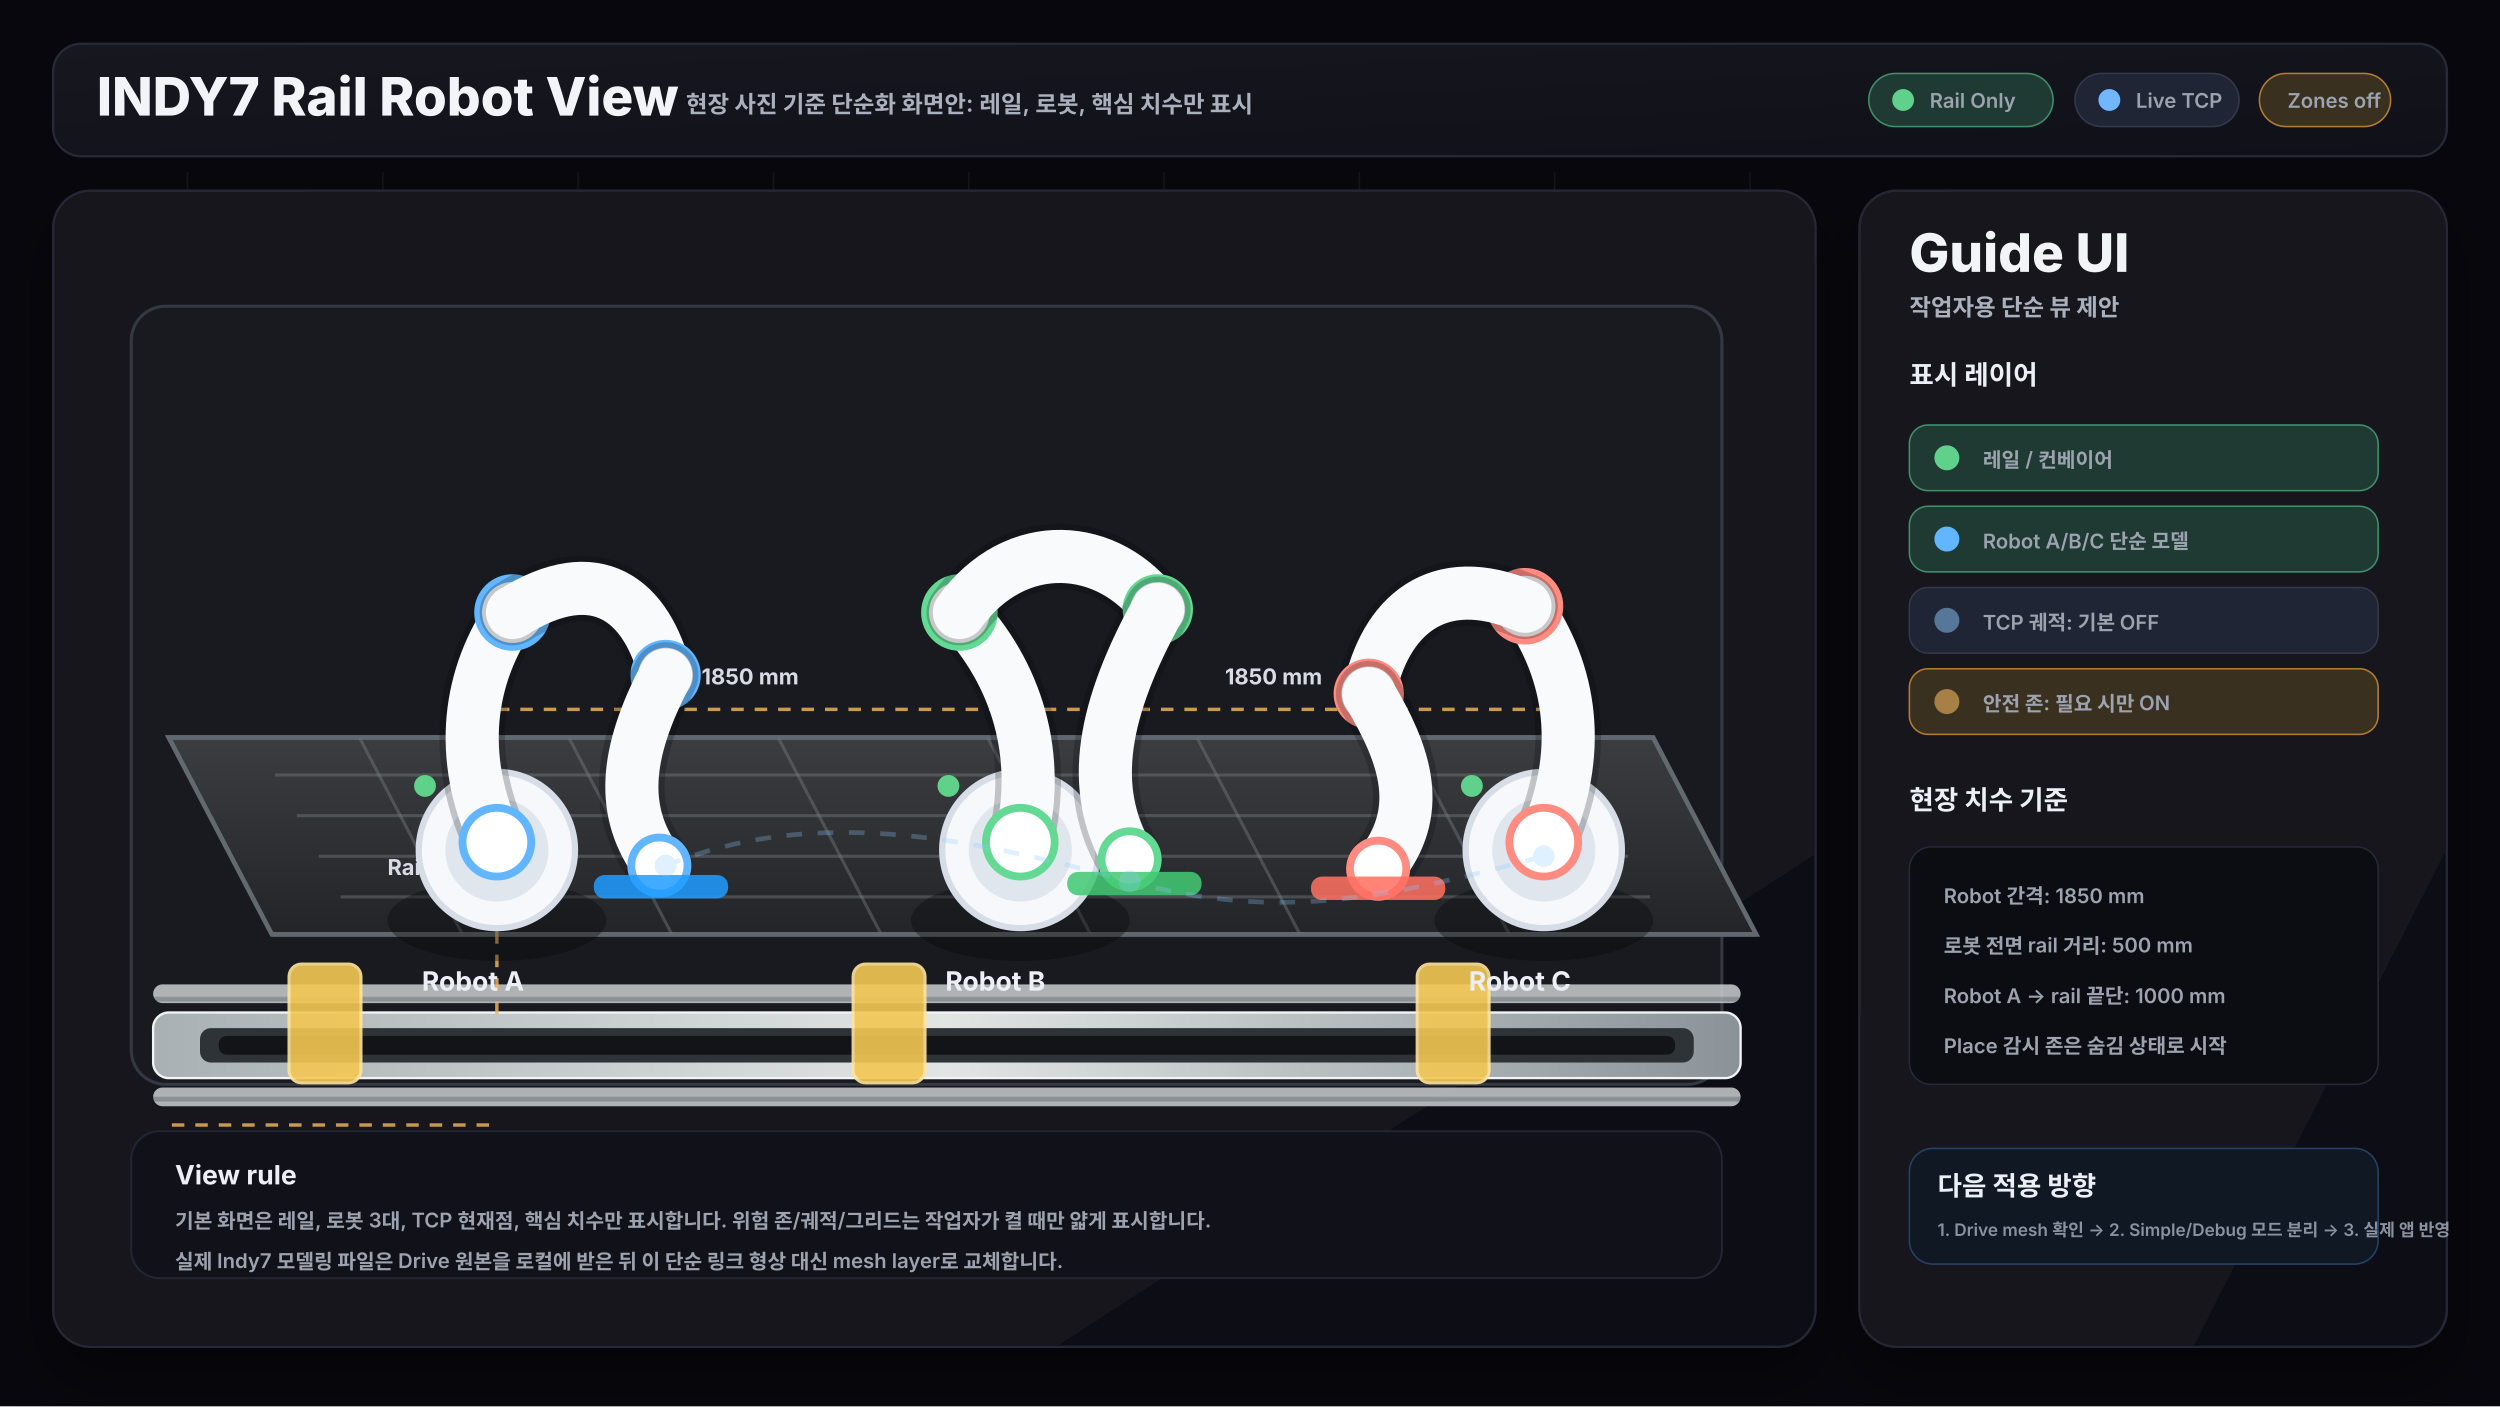
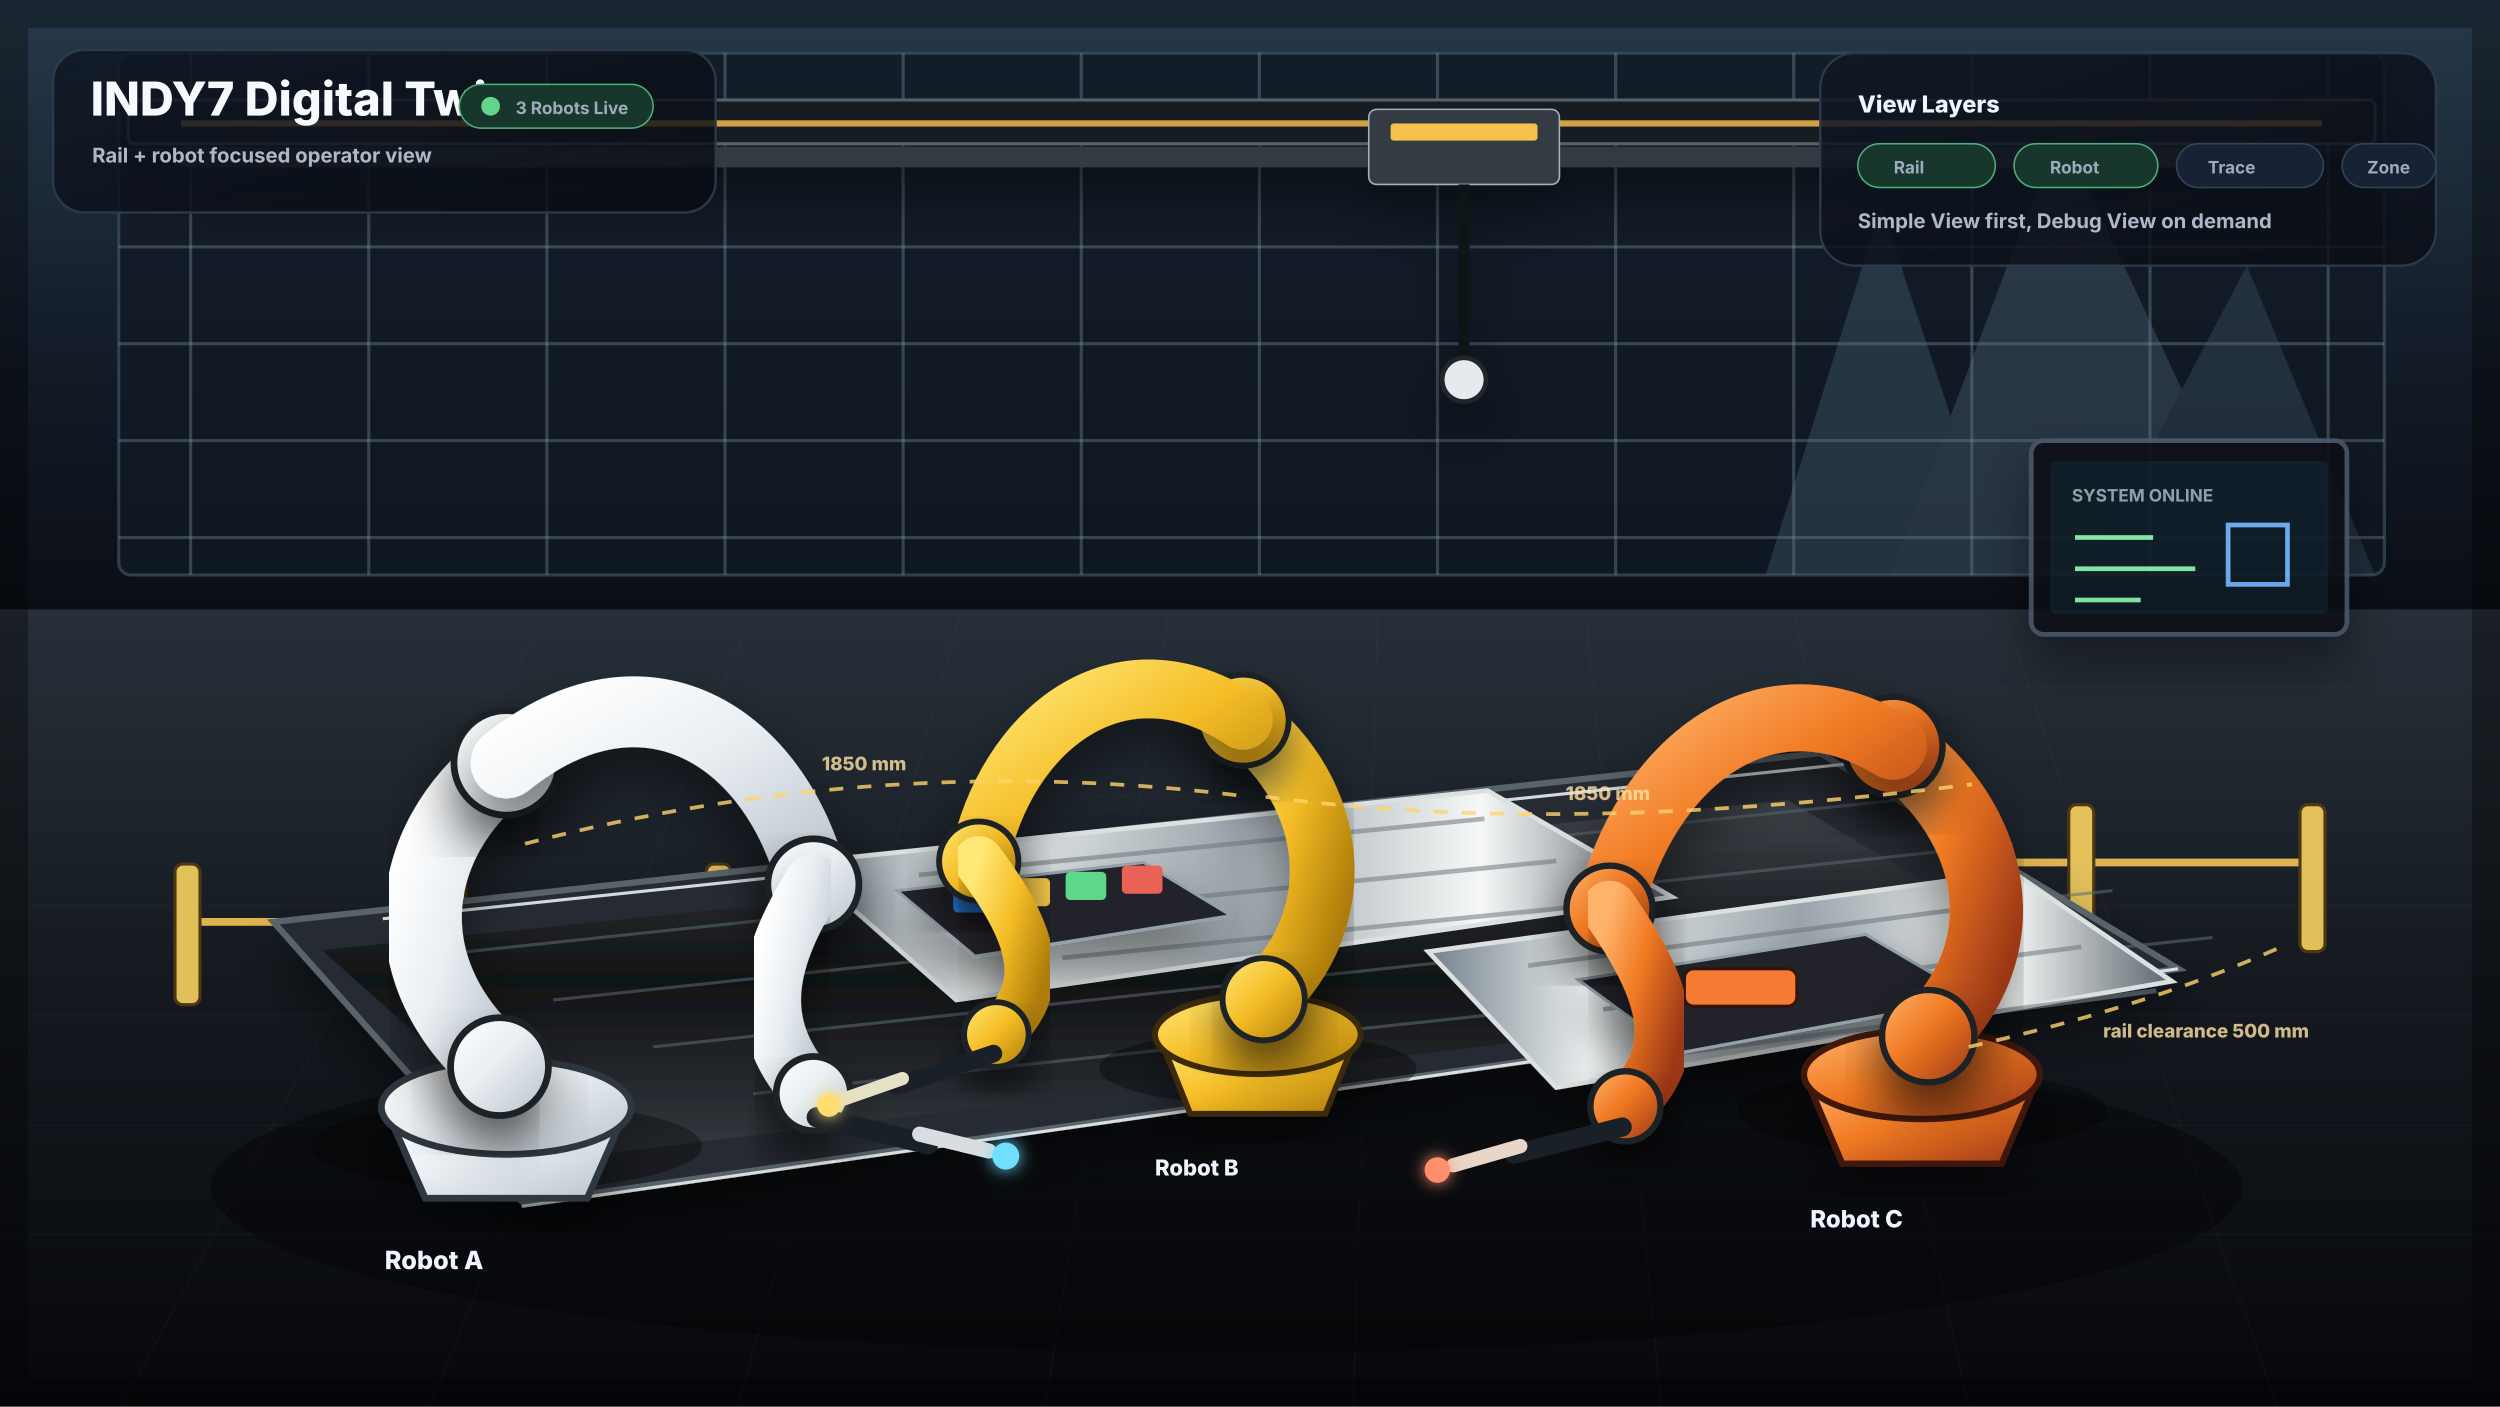
<svg xmlns="http://www.w3.org/2000/svg" width="1600" height="900" viewBox="0 0 1600 900" role="img" aria-labelledby="title desc">
  <defs>
-     <linearGradient id="panel" x1="0" y1="0" x2="1" y2="1">
-       <stop offset="0" stop-color="#17171f" />
-       <stop offset="1" stop-color="#101018" />
-     </linearGradient>
-     <linearGradient id="deck" x1="0" y1="0" x2="0" y2="1">
-       <stop offset="0" stop-color="#3b3d40" />
-       <stop offset="1" stop-color="#222427" />
-     </linearGradient>
-     <linearGradient id="rail" x1="0" y1="0" x2="1" y2="0">
-       <stop offset="0" stop-color="#a9b0b3" />
-       <stop offset="0.5" stop-color="#e1e5e4" />
-       <stop offset="1" stop-color="#8a9298" />
-     </linearGradient>
-     <filter id="softShadow" x="-20%" y="-20%" width="140%" height="140%">
-       <feDropShadow dx="0" dy="18" stdDeviation="18" flood-color="#000000" flood-opacity="0.35" />
+     <linearGradient id="sky" x1="0" y1="0" x2="0" y2="1">
+       <stop offset="0" stop-color="#26394a" />
+       <stop offset="0.56" stop-color="#121a26" />
+       <stop offset="1" stop-color="#090b11" />
+     </linearGradient>
+     <linearGradient id="floor" x1="0" y1="0" x2="0" y2="1">
+       <stop offset="0" stop-color="#273039" />
+       <stop offset="0.45" stop-color="#151a20" />
+       <stop offset="1" stop-color="#07080c" />
+     </linearGradient>
+     <linearGradient id="metal" x1="0" y1="0" x2="1" y2="0">
+       <stop offset="0" stop-color="#73808a" />
+       <stop offset="0.22" stop-color="#eef2f2" />
+       <stop offset="0.5" stop-color="#9aa4aa" />
+       <stop offset="0.78" stop-color="#f6f8f7" />
+       <stop offset="1" stop-color="#5b666e" />
+     </linearGradient>
+     <linearGradient id="belt" x1="0" y1="0" x2="0" y2="1">
+       <stop offset="0" stop-color="#3c4248" />
+       <stop offset="0.5" stop-color="#101214" />
+       <stop offset="1" stop-color="#343a40" />
+     </linearGradient>
+     <linearGradient id="whiteRobot" x1="0" y1="0" x2="1" y2="1">
+       <stop offset="0" stop-color="#ffffff" />
+       <stop offset="0.45" stop-color="#e9eef2" />
+       <stop offset="1" stop-color="#b9c3cc" />
+     </linearGradient>
+     <linearGradient id="orangeRobot" x1="0" y1="0" x2="1" y2="1">
+       <stop offset="0" stop-color="#ffb36a" />
+       <stop offset="0.45" stop-color="#f07922" />
+       <stop offset="1" stop-color="#9b3717" />
+     </linearGradient>
+     <linearGradient id="yellowRobot" x1="0" y1="0" x2="1" y2="1">
+       <stop offset="0" stop-color="#ffe877" />
+       <stop offset="0.48" stop-color="#f5bd26" />
+       <stop offset="1" stop-color="#ad7b08" />
+     </linearGradient>
+     <linearGradient id="hud" x1="0" y1="0" x2="1" y2="1">
+       <stop offset="0" stop-color="#101724" stop-opacity="0.88" />
+       <stop offset="1" stop-color="#080b12" stop-opacity="0.78" />
+     </linearGradient>
+     <filter id="shadow" x="-40%" y="-40%" width="180%" height="180%">
+       <feDropShadow dx="0" dy="18" stdDeviation="16" flood-color="#000000" flood-opacity="0.45" />
    </filter>
-     <pattern id="slotPattern" width="42" height="16" patternUnits="userSpaceOnUse">
-       <rect width="42" height="16" fill="#c9cecf" />
-       <rect y="6" width="42" height="3" fill="#7c858a" opacity="0.55" />
-     </pattern>
+     <filter id="glow" x="-80%" y="-80%" width="260%" height="260%">
+       <feGaussianBlur stdDeviation="5" result="blur" />
+       <feMerge>
+         <feMergeNode in="blur" />
+         <feMergeNode in="SourceGraphic" />
+       </feMerge>
+     </filter>
    <style>
-       .bg { fill: #07070d; }
-       .panel { fill: url(#panel); stroke: #282836; stroke-width: 1.5; }
-       .panel-soft { fill: #11111a; stroke: #252535; stroke-width: 1.2; }
-       .headline { font: 800 34px Inter, Pretendard, Arial, sans-serif; fill: #f3f4f7; letter-spacing: 0; }
-       .sub { font: 600 15px Inter, Pretendard, Arial, sans-serif; fill: #aab0bd; letter-spacing: 0; }
-       .label { font: 700 17px Inter, Pretendard, Arial, sans-serif; fill: #eceff5; letter-spacing: 0; }
-       .small { font: 600 13px Inter, Pretendard, Arial, sans-serif; fill: #9ca3af; letter-spacing: 0; }
-       .tiny { font: 600 11px Inter, Pretendard, Arial, sans-serif; fill: #8a91a0; letter-spacing: 0; }
-       .dim { font: 700 14px Inter, Pretendard, Arial, sans-serif; fill: #d7dbe3; letter-spacing: 0; }
-       .robot-shell { fill: #f8fafc; stroke: #e3e8ef; stroke-width: 3; }
-       .robot-link { fill: none; stroke: #f8fafc; stroke-width: 34; stroke-linecap: round; stroke-linejoin: round; }
-       .robot-link-shadow { fill: none; stroke: #06060a; stroke-width: 42; stroke-linecap: round; stroke-linejoin: round; opacity: 0.22; }
-       .joint { fill: #ffffff; stroke-width: 5; }
-       .table-edge { stroke: #60676d; stroke-width: 3; opacity: 0.62; }
-       .deck-slot { stroke: #777f84; stroke-width: 2; opacity: 0.42; }
-       .dim-line { stroke: #f1b45d; stroke-width: 2.2; stroke-dasharray: 8 7; fill: none; opacity: 0.82; }
-       .dim-post { stroke: #f1b45d; stroke-width: 2; opacity: 0.7; }
-       .chip { fill: #202535; stroke: #33394c; stroke-width: 1; }
-       .chip-on { fill: #1f3a33; stroke: #3f8f6b; stroke-width: 1; }
-       .chip-warn { fill: #3a3020; stroke: #b37c33; stroke-width: 1; }
+       .title { font: 800 30px Inter, Pretendard, Arial, sans-serif; fill: #f7fafc; letter-spacing: 0; }
+       .sub { font: 650 13px Inter, Pretendard, Arial, sans-serif; fill: #aeb8c6; letter-spacing: 0; }
+       .label { font: 800 15px Inter, Pretendard, Arial, sans-serif; fill: #eef5ff; letter-spacing: 0; }
+       .tiny { font: 700 11px Inter, Pretendard, Arial, sans-serif; fill: #9dabbd; letter-spacing: 0; }
+       .metric { font: 800 12px Inter, Pretendard, Arial, sans-serif; fill: #ffe2a3; letter-spacing: 0; }
+       .grid-line { stroke: #6f7f8d; stroke-width: 1; opacity: 0.16; }
+       .window-line { stroke: #9eb7c9; stroke-width: 2; opacity: 0.34; }
+       .guard { stroke: #f5c453; stroke-width: 5; stroke-linecap: round; }
+       .guard-post { fill: #f7d25f; stroke: #543a0f; stroke-width: 2; }
+       .robot-link { fill: none; stroke-linecap: round; stroke-linejoin: round; filter: url(#shadow); }
+       .joint { stroke: #1b2027; stroke-width: 4; filter: url(#shadow); }
+       .cable { fill: none; stroke: #101319; stroke-width: 9; stroke-linecap: round; opacity: 0.92; }
+       .rail-edge { stroke: #e7ecec; stroke-width: 2; opacity: 0.9; }
+       .slot { stroke: #5d6770; stroke-width: 2; opacity: 0.56; }
+       .hud-panel { fill: url(#hud); stroke: #2c3948; stroke-width: 1.5; }
+       .pill { fill: #172235; stroke: #33445a; stroke-width: 1; }
+       .pill-on { fill: #17372d; stroke: #4cad77; stroke-width: 1; }
    </style>
  </defs>
-   <rect class="bg" width="1600" height="900" />
-   <g opacity="0.18">
-     <path d="M80 130 H1135 M80 210 H1135 M80 290 H1135 M80 370 H1135 M80 450 H1135 M80 530 H1135 M80 610 H1135 M80 690 H1135 M80 770 H1135" stroke="#4b5563" />
-     <path d="M120 110 V800 M245 110 V800 M370 110 V800 M495 110 V800 M620 110 V800 M745 110 V800 M870 110 V800 M995 110 V800 M1120 110 V800" stroke="#4b5563" />
-   </g>
-   <rect x="34" y="28" width="1532" height="72" rx="18" class="panel" />
-   <text x="62" y="74" class="headline">INDY7 Rail Robot View</text>
-   <text x="439" y="72" class="sub">현장 사진 기준 단순화 화면안: 레일, 로봇, 핵심 치수만 표시</text>
-   <g transform="translate(1196 47)">
-     <rect width="118" height="34" rx="17" class="chip-on" />
-     <circle cx="22" cy="17" r="7" fill="#5fd18a" />
-     <text x="39" y="22" class="small" fill="#dff7e8">Rail Only</text>
-   </g>
-   <g transform="translate(1328 47)">
-     <rect width="105" height="34" rx="17" class="chip" />
-     <circle cx="22" cy="17" r="7" fill="#71b7ff" />
-     <text x="39" y="22" class="small">Live TCP</text>
-   </g>
-   <g transform="translate(1446 47)">
-     <rect width="84" height="34" rx="17" class="chip-warn" />
-     <text x="18" y="22" class="small" fill="#ffdca8">Zones off</text>
-   </g>
-   <rect x="34" y="122" width="1128" height="740" rx="24" class="panel" filter="url(#softShadow)" />
-   <rect x="84" y="196" width="1018" height="498" rx="22" fill="#181a1f" stroke="#343842" stroke-width="2" />
-   <g transform="translate(108 472)">
-     <path d="M0 0 H950 L1016 126 H66 Z" fill="url(#deck)" stroke="#626a70" stroke-width="3" />
-     <path d="M68 24 H906 M82 50 H920 M96 76 H934 M110 102 H948" class="deck-slot" />
-     <path d="M122 0 L188 126 M256 0 L322 126 M390 0 L456 126 M524 0 L590 126 M658 0 L724 126 M792 0 L858 126" class="deck-slot" />
-     <path d="M0 0 H950" class="table-edge" />
-     <path d="M66 126 H1016" class="table-edge" />
-   </g>
-   <g transform="translate(98 648)">
-     <rect x="0" y="0" width="1016" height="42" rx="10" fill="url(#rail)" stroke="#f0f4f4" stroke-width="1.5" />
-     <rect x="30" y="10" width="956" height="22" rx="7" fill="#2e3337" />
-     <rect x="42" y="15" width="932" height="12" rx="5" fill="#121417" />
-     <rect x="0" y="-18" width="1016" height="12" rx="6" fill="url(#slotPattern)" opacity="0.85" />
-     <rect x="0" y="48" width="1016" height="12" rx="6" fill="url(#slotPattern)" opacity="0.85" />
-     <text x="430" y="91" class="dim">Front rail / conveyor guide</text>
-   </g>
+   <rect width="1600" height="900" fill="#06080d" />
+   <rect x="0" y="0" width="1600" height="430" fill="url(#sky)" />
+   <g opacity="0.82">
+     <rect x="76" y="34" width="1450" height="334" rx="8" fill="#101923" stroke="#34495c" stroke-width="2" />
+     <g>
+       <path class="window-line" d="M122 34 V368 M236 34 V368 M350 34 V368 M464 34 V368 M578 34 V368 M692 34 V368 M806 34 V368 M920 34 V368 M1034 34 V368 M1148 34 V368 M1262 34 V368 M1376 34 V368 M1490 34 V368" />
+       <path class="window-line" d="M76 96 H1526 M76 158 H1526 M76 220 H1526 M76 282 H1526 M76 344 H1526" />
+     </g>
+     <g opacity="0.28">
+       <path d="M1130 368 L1204 132 L1282 368 Z" fill="#6b8eaa" />
+       <path d="M1210 368 L1318 82 L1452 368 Z" fill="#7898b1" />
+       <path d="M1334 368 L1438 170 L1520 368 Z" fill="#5c7892" />
+     </g>
+   </g>
+   <g filter="url(#shadow)">
+     <rect x="82" y="64" width="1438" height="28" rx="4" fill="#171b20" stroke="#56606a" stroke-width="2" />
+     <rect x="114" y="94" width="1368" height="13" rx="3" fill="#323a42" />
+     <path d="M116 79 H1486" stroke="#f2b94b" stroke-width="4" opacity="0.85" />
+     <g transform="translate(876 70)">
+       <rect x="0" y="0" width="122" height="48" rx="5" fill="#343b43" stroke="#a8b0b7" />
+       <rect x="14" y="9" width="94" height="11" rx="2" fill="#f4c14d" />
+       <path d="M61 48 V164" stroke="#101318" stroke-width="7" />
+       <circle cx="61" cy="173" r="14" fill="#e7eaed" stroke="#20252b" stroke-width="3" />
+     </g>
+   </g>
+   <path d="M0 390 H1600 V900 H0 Z" fill="url(#floor)" />
+   <g opacity="0.32">
+     <path class="grid-line" d="M-40 790 H1640 M-30 720 H1630 M-20 650 H1620 M-10 580 H1610 M0 510 H1600 M0 440 H1600" />
+     <path class="grid-line" d="M78 900 L350 392 M275 900 L482 392 M472 900 L615 392 M669 900 L748 392 M866 900 L882 392 M1063 900 L1015 392 M1260 900 L1148 392 M1457 900 L1282 392" />
+   </g>
+   <ellipse cx="785" cy="760" rx="650" ry="106" fill="#000000" opacity="0.35" />
  <g opacity="0.9">
-     <rect x="185" y="617" width="46" height="76" rx="8" fill="#f3c653" stroke="#ffe39b" stroke-width="2" />
-     <rect x="546" y="617" width="46" height="76" rx="8" fill="#f3c653" stroke="#ffe39b" stroke-width="2" />
-     <rect x="907" y="617" width="46" height="76" rx="8" fill="#f3c653" stroke="#ffe39b" stroke-width="2" />
-   </g>
-   <g>
-     <path d="M318 435 V585" class="dim-post" />
-     <path d="M653 435 V585" class="dim-post" />
-     <path d="M988 435 V585" class="dim-post" />
-     <path d="M318 454 H653" class="dim-line" />
-     <path d="M653 454 H988" class="dim-line" />
-     <text x="449" y="438" class="dim">1850 mm</text>
-     <text x="784" y="438" class="dim">1850 mm</text>
-     <path d="M318 566 H318 M318 566 V650" class="dim-line" />
-     <text x="248" y="560" class="dim">Rail gap 500 mm</text>
-     <path d="M110 720 H318" class="dim-line" />
-     <text x="142" y="746" class="dim">A rail end 1000 mm</text>
-   </g>
-   <g transform="translate(318 424)">
-     <ellipse cx="0" cy="165" rx="70" ry="26" fill="#050508" opacity="0.35" />
-     <circle cx="0" cy="120" r="50" fill="#f6f8fb" stroke="#d6dde7" stroke-width="4" />
-     <circle cx="0" cy="120" r="33" fill="#dfe6ed" />
-     <path d="M0 115 C-26 60 -18 8 10 -32" class="robot-link-shadow" />
-     <path d="M0 115 C-26 60 -18 8 10 -32" class="robot-link" />
-     <circle cx="0" cy="115" r="22" class="joint" stroke="#61b6ff" />
-     <circle cx="10" cy="-32" r="22" class="joint" stroke="#61b6ff" />
-     <path d="M10 -32 C64 -66 96 -40 108 8" class="robot-link-shadow" />
-     <path d="M10 -32 C64 -66 96 -40 108 8" class="robot-link" />
-     <circle cx="108" cy="8" r="20" class="joint" stroke="#61b6ff" />
-     <path d="M108 8 C82 58 78 96 104 130" class="robot-link-shadow" />
-     <path d="M108 8 C82 58 78 96 104 130" class="robot-link" />
-     <circle cx="104" cy="130" r="18" class="joint" stroke="#61b6ff" />
-     <rect x="62" y="136" width="86" height="15" rx="7" fill="#1e9cff" opacity="0.85" />
-     <text x="-48" y="210" class="label">Robot A</text>
-     <circle cx="-46" cy="79" r="7" fill="#5fd18a" />
-   </g>
-   <g transform="translate(653 424)">
-     <ellipse cx="0" cy="165" rx="70" ry="26" fill="#050508" opacity="0.35" />
-     <circle cx="0" cy="120" r="50" fill="#f6f8fb" stroke="#d6dde7" stroke-width="4" />
-     <circle cx="0" cy="120" r="33" fill="#dfe6ed" />
-     <path d="M0 115 C14 60 -2 7 -39 -32" class="robot-link-shadow" />
-     <path d="M0 115 C14 60 -2 7 -39 -32" class="robot-link" />
-     <circle cx="0" cy="115" r="22" class="joint" stroke="#63d993" />
-     <circle cx="-39" cy="-32" r="22" class="joint" stroke="#63d993" />
-     <path d="M-39 -32 C-3 -82 57 -77 88 -34" class="robot-link-shadow" />
-     <path d="M-39 -32 C-3 -82 57 -77 88 -34" class="robot-link" />
-     <circle cx="88" cy="-34" r="20" class="joint" stroke="#63d993" />
-     <path d="M88 -34 C54 28 42 80 70 126" class="robot-link-shadow" />
-     <path d="M88 -34 C54 28 42 80 70 126" class="robot-link" />
-     <circle cx="70" cy="126" r="18" class="joint" stroke="#63d993" />
-     <rect x="30" y="134" width="86" height="15" rx="7" fill="#42c873" opacity="0.86" />
-     <text x="-48" y="210" class="label">Robot B</text>
-     <circle cx="-46" cy="79" r="7" fill="#5fd18a" />
-   </g>
-   <g transform="translate(988 424)">
-     <ellipse cx="0" cy="165" rx="70" ry="26" fill="#050508" opacity="0.35" />
-     <circle cx="0" cy="120" r="50" fill="#f6f8fb" stroke="#d6dde7" stroke-width="4" />
-     <circle cx="0" cy="120" r="33" fill="#dfe6ed" />
-     <path d="M0 115 C26 58 18 6 -12 -36" class="robot-link-shadow" />
-     <path d="M0 115 C26 58 18 6 -12 -36" class="robot-link" />
-     <circle cx="0" cy="115" r="22" class="joint" stroke="#ff8b81" />
-     <circle cx="-12" cy="-36" r="22" class="joint" stroke="#ff8b81" />
-     <path d="M-12 -36 C-68 -60 -102 -30 -112 20" class="robot-link-shadow" />
-     <path d="M-12 -36 C-68 -60 -102 -30 -112 20" class="robot-link" />
-     <circle cx="-112" cy="20" r="20" class="joint" stroke="#ff8b81" />
-     <path d="M-112 20 C-88 60 -76 96 -106 132" class="robot-link-shadow" />
-     <path d="M-112 20 C-88 60 -76 96 -106 132" class="robot-link" />
-     <circle cx="-106" cy="132" r="18" class="joint" stroke="#ff8b81" />
-     <rect x="-149" y="137" width="86" height="15" rx="7" fill="#ff6f61" opacity="0.86" />
-     <text x="-48" y="210" class="label">Robot C</text>
-     <circle cx="-46" cy="79" r="7" fill="#5fd18a" />
-   </g>
-   <g opacity="0.28">
-     <path d="M426 554 C520 516 616 535 723 564 C818 590 887 575 988 548" fill="none" stroke="#8ccaff" stroke-width="3" stroke-dasharray="10 10" />
-     <circle cx="426" cy="554" r="7" fill="#8ccaff" />
-     <circle cx="723" cy="564" r="7" fill="#8ccaff" />
-     <circle cx="988" cy="548" r="7" fill="#8ccaff" />
-   </g>
-   <rect x="84" y="724" width="1018" height="94" rx="18" class="panel-soft" />
-   <text x="112" y="758" class="label">View rule</text>
-   <text x="112" y="786" class="small">기본 화면은 레일, 로봇 3대, TCP 현재점, 핵심 치수만 표시합니다. 위험 존/궤적/그리드는 작업자가 켤 때만 얇게 표시합니다.</text>
-   <text x="112" y="812" class="small">실제 Indy7 모델링 파일은 Drive 원본을 로컬에 받은 뒤 이 단순 링크 형상 대신 mesh layer로 교체합니다.</text>
-   <rect x="1190" y="122" width="376" height="740" rx="24" class="panel" filter="url(#softShadow)" />
-   <text x="1222" y="174" class="headline" font-size="27">Guide UI</text>
-   <text x="1222" y="202" class="sub">작업자용 단순 뷰 제안</text>
-   <g transform="translate(1222 246)">
-     <text class="label" x="0" y="0">표시 레이어</text>
-     <g transform="translate(0 26)">
-       <rect width="300" height="42" rx="12" class="chip-on" />
-       <circle cx="24" cy="21" r="8" fill="#5fd18a" />
-       <text x="47" y="27" class="small" fill="#e7fff0">레일 / 컨베이어</text>
-     </g>
-     <g transform="translate(0 78)">
-       <rect width="300" height="42" rx="12" class="chip-on" />
-       <circle cx="24" cy="21" r="8" fill="#61b6ff" />
-       <text x="47" y="27" class="small" fill="#e7fff0">Robot A/B/C 단순 모델</text>
-     </g>
-     <g transform="translate(0 130)">
-       <rect width="300" height="42" rx="12" class="chip" />
-       <circle cx="24" cy="21" r="8" fill="#8ccaff" opacity="0.5" />
-       <text x="47" y="27" class="small">TCP 궤적: 기본 OFF</text>
-     </g>
-     <g transform="translate(0 182)">
-       <rect width="300" height="42" rx="12" class="chip-warn" />
-       <circle cx="24" cy="21" r="8" fill="#f1b45d" opacity="0.6" />
-       <text x="47" y="27" class="small" fill="#ffdca8">안전 존: 필요 시만 ON</text>
-     </g>
-   </g>
-   <g transform="translate(1222 518)">
-     <text class="label" x="0" y="0">현장 치수 기준</text>
-     <rect x="0" y="24" width="300" height="152" rx="14" fill="#0c0c13" stroke="#282838" />
-     <text x="22" y="60" class="small">Robot 간격: 1850 mm</text>
-     <text x="22" y="92" class="small">로봇 전면 rail 거리: 500 mm</text>
-     <text x="22" y="124" class="small">Robot A → rail 끝단: 1000 mm</text>
-     <text x="22" y="156" class="small">Place 감시 존은 숨김 상태로 시작</text>
-   </g>
-   <g transform="translate(1222 735)">
-     <rect width="300" height="74" rx="15" fill="#101824" stroke="#254265" />
-     <text x="18" y="30" class="label" fill="#cfe6ff">다음 적용 방향</text>
-     <text x="18" y="56" class="tiny">1. Drive mesh 확인 → 2. Simple/Debug 모드 분리 → 3. 실제 앱 반영</text>
-   </g>
+     <path class="guard" d="M848 552 H1480" />
+     <path class="guard" d="M116 590 H650" />
+     <g>
+       <rect class="guard-post" x="844" y="515" width="16" height="94" rx="5" />
+       <rect class="guard-post" x="1004" y="515" width="16" height="94" rx="5" />
+       <rect class="guard-post" x="1164" y="515" width="16" height="94" rx="5" />
+       <rect class="guard-post" x="1324" y="515" width="16" height="94" rx="5" />
+       <rect class="guard-post" x="1472" y="515" width="16" height="94" rx="5" />
+       <rect class="guard-post" x="112" y="553" width="16" height="90" rx="5" />
+       <rect class="guard-post" x="282" y="553" width="16" height="90" rx="5" />
+       <rect class="guard-post" x="452" y="553" width="16" height="90" rx="5" />
+       <rect class="guard-post" x="642" y="553" width="16" height="90" rx="5" />
+     </g>
+   </g>
+   <g filter="url(#shadow)">
+     <path d="M175 590 L1165 482 L1394 620 L335 770 Z" fill="#252c31" stroke="#59636b" stroke-width="4" />
+     <path d="M206 608 L1144 512 L1330 623 L356 742 Z" fill="url(#belt)" />
+     <path d="M245 588 L1200 487" class="rail-edge" />
+     <path d="M334 772 L1394 620" class="rail-edge" />
+     <path d="M290 610 L1224 511 M354 640 L1288 540 M418 670 L1352 570 M482 700 L1416 600" class="slot" />
+     <path d="M512 552 L952 506 L1070 574 L612 640 Z" fill="url(#metal)" stroke="#dbe0e0" stroke-width="3" />
+     <path d="M588 560 L950 524 M634 587 L996 551 M680 613 L1042 577" stroke="#6d7780" stroke-width="3" opacity="0.55" />
+     <path d="M914 609 L1288 558 L1390 628 L996 696 Z" fill="url(#metal)" stroke="#dbe0e0" stroke-width="3" />
+     <path d="M978 618 L1284 578 M1026 646 L1332 606 M1074 674 L1380 634" stroke="#6d7780" stroke-width="3" opacity="0.55" />
+   </g>
+   <g filter="url(#shadow)">
+     <path d="M574 570 L732 552 L788 586 L624 612 Z" fill="#20242a" stroke="#93a1aa" stroke-width="2" />
+     <g>
+       <rect x="610" y="566" width="26" height="18" rx="3" fill="#2e8cff" />
+       <rect x="646" y="562" width="26" height="18" rx="3" fill="#f6c84c" />
+       <rect x="682" y="558" width="26" height="18" rx="3" fill="#5bd888" />
+       <rect x="718" y="554" width="26" height="18" rx="3" fill="#e96255" />
+     </g>
+     <path d="M1010 627 L1194 598 L1264 639 L1074 674 Z" fill="#20242a" stroke="#93a1aa" stroke-width="2" />
+     <rect x="1078" y="620" width="72" height="24" rx="6" fill="#f67b34" stroke="#331508" stroke-width="2" />
+   </g>
+   <g id="robotA" transform="translate(324 620) scale(1.08)">
+     <ellipse cx="0" cy="105" rx="116" ry="26" fill="#000" opacity="0.35" />
+     <path d="M-70 86 L70 86 L48 136 L-48 136 Z" fill="url(#whiteRobot)" stroke="#2f3740" stroke-width="4" filter="url(#shadow)" />
+     <ellipse cx="0" cy="82" rx="74" ry="28" fill="url(#whiteRobot)" stroke="#2f3740" stroke-width="4" />
+     <path class="cable" d="M-20 56 C-78 4 -72 -70 -12 -108" />
+     <path class="robot-link" d="M-4 58 C-68 4 -62 -74 0 -122" stroke="url(#whiteRobot)" stroke-width="46" />
+     <circle class="joint" cx="-4" cy="58" r="29" fill="url(#whiteRobot)" />
+     <circle class="joint" cx="0" cy="-122" r="31" fill="url(#whiteRobot)" />
+     <path class="robot-link" d="M0 -122 C82 -188 160 -138 182 -50" stroke="url(#whiteRobot)" stroke-width="42" />
+     <circle class="joint" cx="182" cy="-50" r="27" fill="url(#whiteRobot)" />
+     <path class="robot-link" d="M182 -50 C152 -2 146 36 182 74" stroke="url(#whiteRobot)" stroke-width="35" />
+     <circle class="joint" cx="182" cy="74" r="22" fill="url(#whiteRobot)" />
+     <path d="M184 88 L250 104" stroke="#1a2028" stroke-width="12" stroke-linecap="round" />
+     <path d="M245 98 L286 108" stroke="#d8dde1" stroke-width="9" stroke-linecap="round" />
+     <circle cx="296" cy="111" r="8" fill="#70dfff" filter="url(#glow)" />
+     <text x="-72" y="178" class="label">Robot A</text>
+   </g>
+   <g id="robotB" transform="translate(805 585) scale(0.94)">
+     <ellipse cx="0" cy="105" rx="108" ry="25" fill="#000" opacity="0.35" />
+     <path d="M-66 86 L66 86 L46 136 L-46 136 Z" fill="url(#yellowRobot)" stroke="#3c2b08" stroke-width="4" filter="url(#shadow)" />
+     <ellipse cx="0" cy="82" rx="70" ry="27" fill="url(#yellowRobot)" stroke="#3c2b08" stroke-width="4" />
+     <path class="cable" d="M20 56 C70 8 64 -66 10 -116" />
+     <path class="robot-link" d="M4 58 C64 2 54 -82 -10 -132" stroke="url(#yellowRobot)" stroke-width="44" />
+     <circle class="joint" cx="4" cy="58" r="28" fill="url(#yellowRobot)" />
+     <circle class="joint" cx="-10" cy="-132" r="31" fill="url(#yellowRobot)" />
+     <path class="robot-link" d="M-10 -132 C-94 -188 -172 -126 -190 -36" stroke="url(#yellowRobot)" stroke-width="40" />
+     <circle class="joint" cx="-190" cy="-36" r="27" fill="url(#yellowRobot)" />
+     <path class="robot-link" d="M-190 -36 C-154 12 -140 50 -178 82" stroke="url(#yellowRobot)" stroke-width="34" />
+     <circle class="joint" cx="-178" cy="82" r="22" fill="url(#yellowRobot)" />
+     <path d="M-180 95 L-246 117" stroke="#1a2028" stroke-width="12" stroke-linecap="round" />
+     <path d="M-242 112 L-282 126" stroke="#e6e0c5" stroke-width="9" stroke-linecap="round" />
+     <circle cx="-292" cy="130" r="8" fill="#ffdf72" filter="url(#glow)" />
+     <text x="-70" y="178" class="label">Robot B</text>
+   </g>
+   <g id="robotC" transform="translate(1230 604) scale(1.02)">
+     <ellipse cx="0" cy="105" rx="116" ry="26" fill="#000" opacity="0.35" />
+     <path d="M-72 86 L72 86 L50 138 L-50 138 Z" fill="url(#orangeRobot)" stroke="#40180b" stroke-width="4" filter="url(#shadow)" />
+     <ellipse cx="0" cy="82" rx="74" ry="28" fill="url(#orangeRobot)" stroke="#40180b" stroke-width="4" />
+     <path class="cable" d="M16 56 C68 10 58 -66 -4 -112" />
+     <path class="robot-link" d="M4 58 C62 4 48 -76 -18 -124" stroke="url(#orangeRobot)" stroke-width="46" />
+     <circle class="joint" cx="4" cy="58" r="29" fill="url(#orangeRobot)" />
+     <circle class="joint" cx="-18" cy="-124" r="31" fill="url(#orangeRobot)" />
+     <path class="robot-link" d="M-18 -124 C-100 -174 -174 -112 -196 -22" stroke="url(#orangeRobot)" stroke-width="42" />
+     <circle class="joint" cx="-196" cy="-22" r="27" fill="url(#orangeRobot)" />
+     <path class="robot-link" d="M-196 -22 C-160 30 -148 68 -186 102" stroke="url(#orangeRobot)" stroke-width="35" />
+     <circle class="joint" cx="-186" cy="102" r="22" fill="url(#orangeRobot)" />
+     <path d="M-188 115 L-256 132" stroke="#1a2028" stroke-width="12" stroke-linecap="round" />
+     <path d="M-252 127 L-294 139" stroke="#e9d6c8" stroke-width="9" stroke-linecap="round" />
+     <circle cx="-304" cy="142" r="8" fill="#ff8f6c" filter="url(#glow)" />
+     <text x="-70" y="178" class="label">Robot C</text>
+   </g>
+   <g opacity="0.8">
+     <path d="M336 540 C490 500 645 490 800 510" stroke="#ffd36b" stroke-width="2.4" fill="none" stroke-dasharray="9 9" />
+     <text x="526" y="493" class="metric">1850 mm</text>
+     <path d="M810 510 C965 530 1118 520 1262 502" stroke="#ffd36b" stroke-width="2.4" fill="none" stroke-dasharray="9 9" />
+     <text x="1002" y="512" class="metric">1850 mm</text>
+     <path d="M1260 670 C1330 654 1395 635 1460 606" stroke="#ffd36b" stroke-width="2.4" fill="none" stroke-dasharray="9 9" />
+     <text x="1346" y="664" class="metric">rail clearance 500 mm</text>
+   </g>
+   <g transform="translate(34 32)">
+     <rect width="424" height="104" rx="20" class="hud-panel" />
+     <text x="24" y="42" class="title">INDY7 Digital Twin</text>
+     <text x="25" y="72" class="sub">Rail + robot focused operator view</text>
+     <g transform="translate(260 22)">
+       <rect width="124" height="28" rx="14" class="pill-on" />
+       <circle cx="20" cy="14" r="6" fill="#63d58a" />
+       <text x="36" y="19" class="tiny" fill="#dcffe9">3 Robots Live</text>
+     </g>
+   </g>
+   <g transform="translate(1165 34)">
+     <rect width="394" height="136" rx="22" class="hud-panel" />
+     <text x="24" y="38" class="label">View Layers</text>
+     <g transform="translate(24 58)">
+       <rect width="88" height="28" rx="14" class="pill-on" />
+       <text x="23" y="19" class="tiny" fill="#dcffe9">Rail</text>
+       <rect x="100" width="92" height="28" rx="14" class="pill-on" />
+       <text x="123" y="19" class="tiny" fill="#dcffe9">Robot</text>
+       <rect x="204" width="94" height="28" rx="14" class="pill" />
+       <text x="224" y="19" class="tiny">Trace</text>
+       <rect x="310" width="60" height="28" rx="14" class="pill" />
+       <text x="326" y="19" class="tiny">Zone</text>
+     </g>
+     <text x="24" y="112" class="sub">Simple View first, Debug View on demand</text>
+   </g>
+   <g transform="translate(1300 282)" filter="url(#shadow)" opacity="0.9">
+     <rect x="0" y="0" width="202" height="124" rx="8" fill="#090d12" stroke="#465466" stroke-width="3" />
+     <rect x="12" y="13" width="178" height="98" rx="4" fill="#101c27" />
+     <text x="26" y="39" class="tiny" fill="#8ef7ad">SYSTEM ONLINE</text>
+     <path d="M28 62 H78 M28 82 H105 M28 102 H70" stroke="#8ef7ad" stroke-width="3" />
+     <path d="M126 54 h38 v38 h-38z" fill="none" stroke="#76b7ff" stroke-width="3" />
+   </g>
+   <rect width="1600" height="900" fill="none" stroke="#000" stroke-width="36" opacity="0.34" />
</svg>
